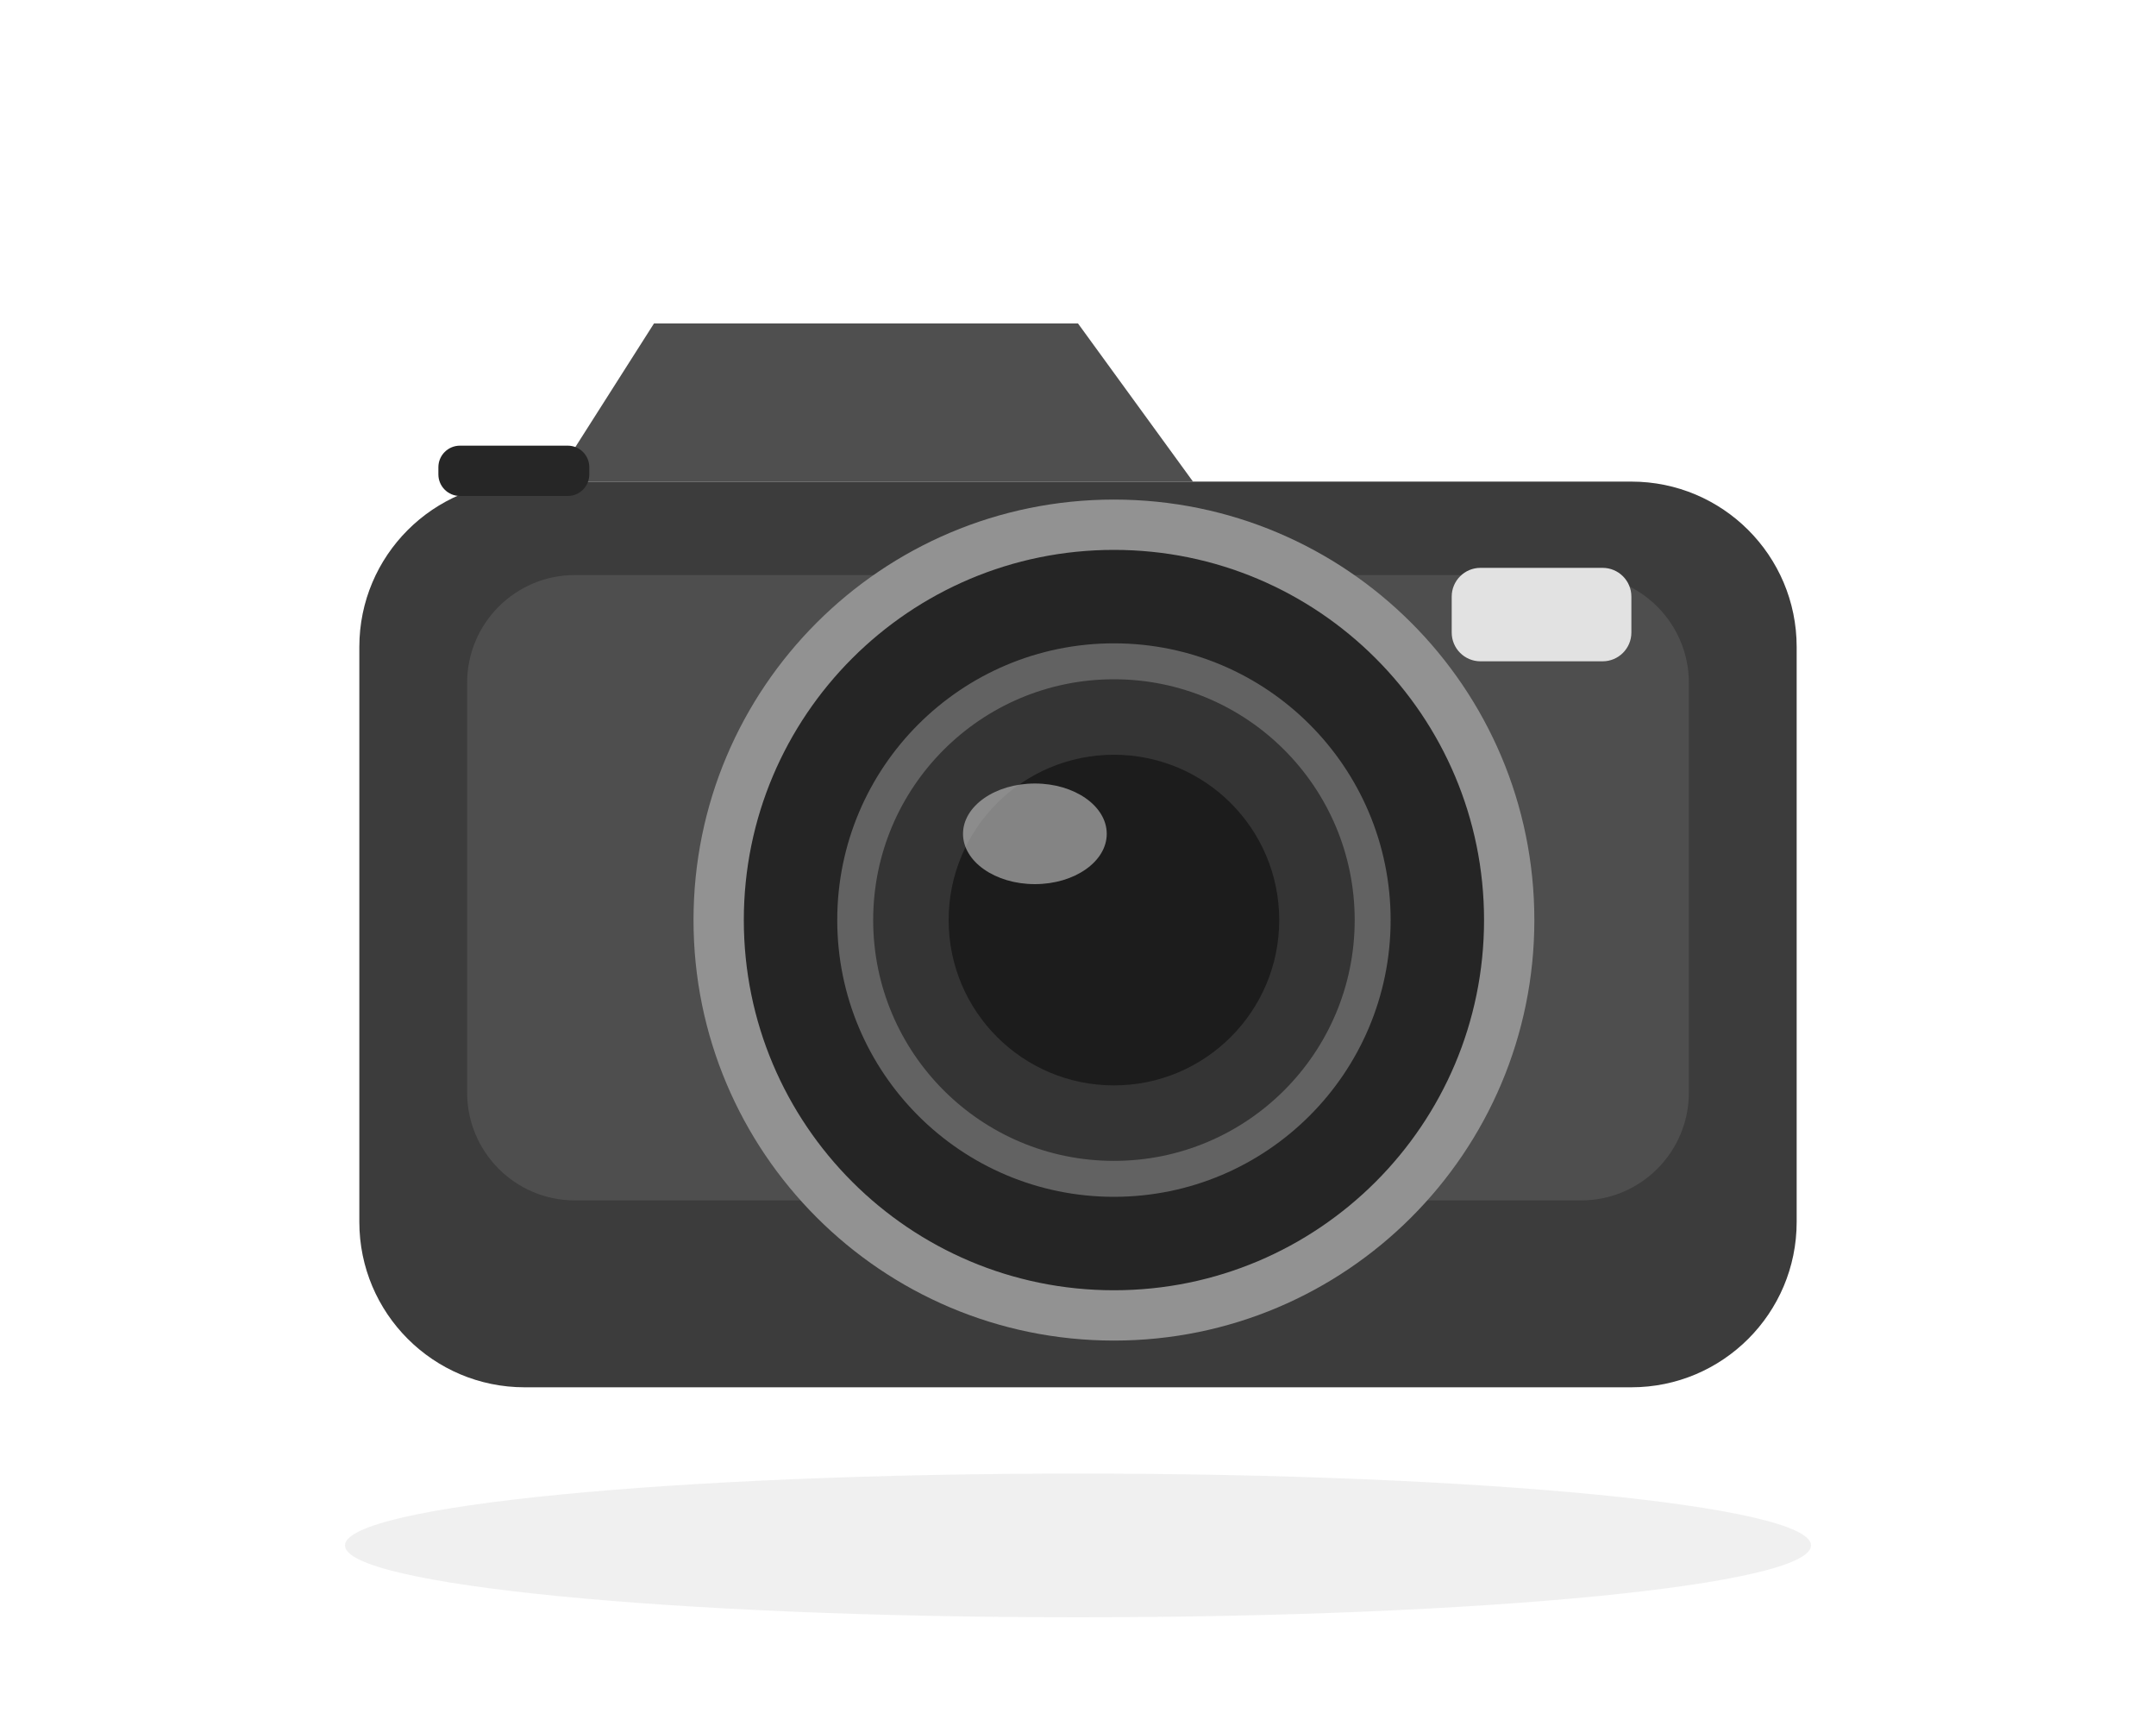
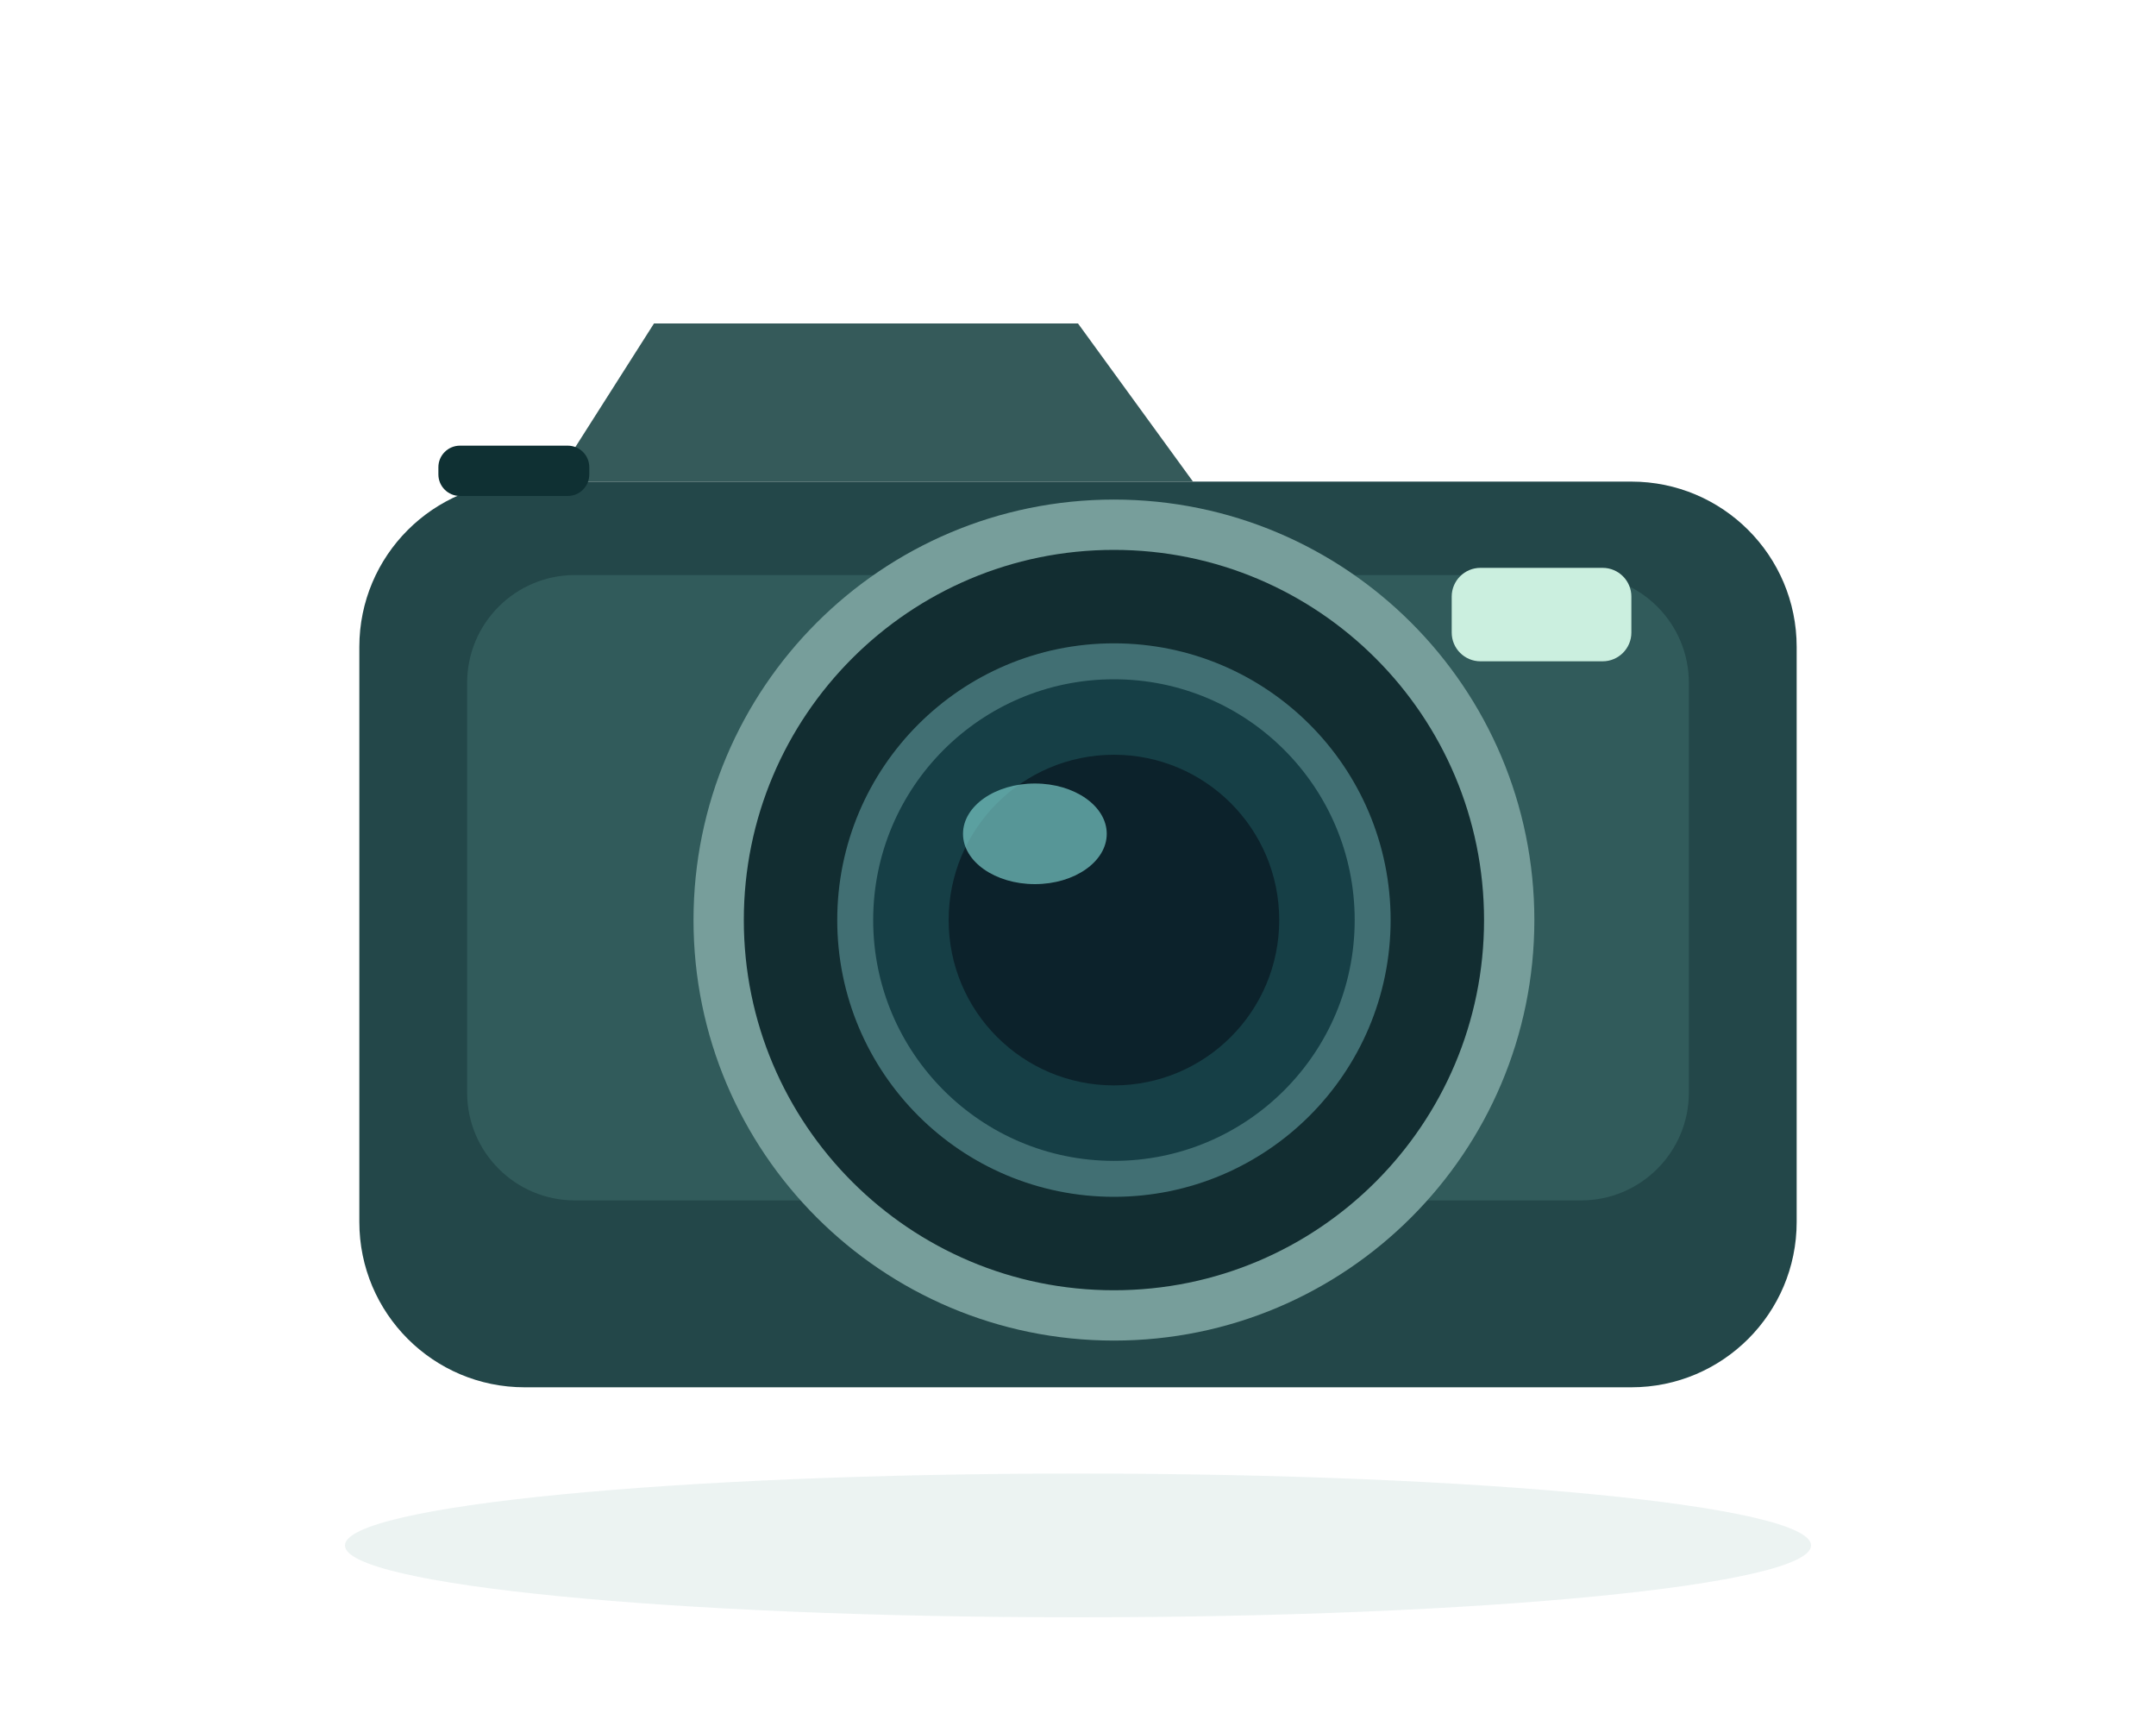
<svg xmlns="http://www.w3.org/2000/svg" viewBox="0 0 300 240">
-   <ellipse cx="150" cy="215" rx="102" ry="10" fill="#464646" opacity=".08" />
-   <rect x="50" y="67" width="200" height="126" rx="23" fill="#3c3c3c" />
-   <path d="M77 67l14-22h59l16 22" fill="#4f4f4f" />
-   <rect x="65" y="80" width="170" height="87" rx="15" fill="#4e4e4e" />
-   <circle cx="155" cy="128" r="55" fill="#252525" stroke="#929292" stroke-width="7" />
-   <circle cx="155" cy="128" r="36" fill="#343434" stroke="#626262" stroke-width="5" />
-   <circle cx="155" cy="128" r="23" fill="#1c1c1c" />
-   <ellipse cx="144" cy="116" rx="10" ry="7" fill="#bbbbbb" opacity=".65" />
-   <rect x="202" y="79" width="25" height="13" rx="4" fill="#e2e2e2" />
-   <rect x="61" y="62" width="21" height="7" rx="3" fill="#262626" />
+   <ellipse cx="150" cy="215" rx="102" ry="10" fill="#0a615b" opacity=".08" />
+   <rect x="50" y="67" width="200" height="126" rx="23" fill="#234749" />
+   <path d="M77 67l14-22h59l16 22" fill="#355a5a" />
+   <rect x="65" y="80" width="170" height="87" rx="15" fill="#315b5b" />
+   <circle cx="155" cy="128" r="55" fill="#122d31" stroke="#779e9b" stroke-width="7" />
+   <circle cx="155" cy="128" r="36" fill="#163f46" stroke="#416f73" stroke-width="5" />
+   <circle cx="155" cy="128" r="23" fill="#0c222b" />
+   <ellipse cx="144" cy="116" rx="10" ry="7" fill="#80d4d1" opacity=".65" />
+   <rect x="202" y="79" width="25" height="13" rx="4" fill="#cbefdf" />
+   <rect x="61" y="62" width="21" height="7" rx="3" fill="#0f3033" />
</svg>
